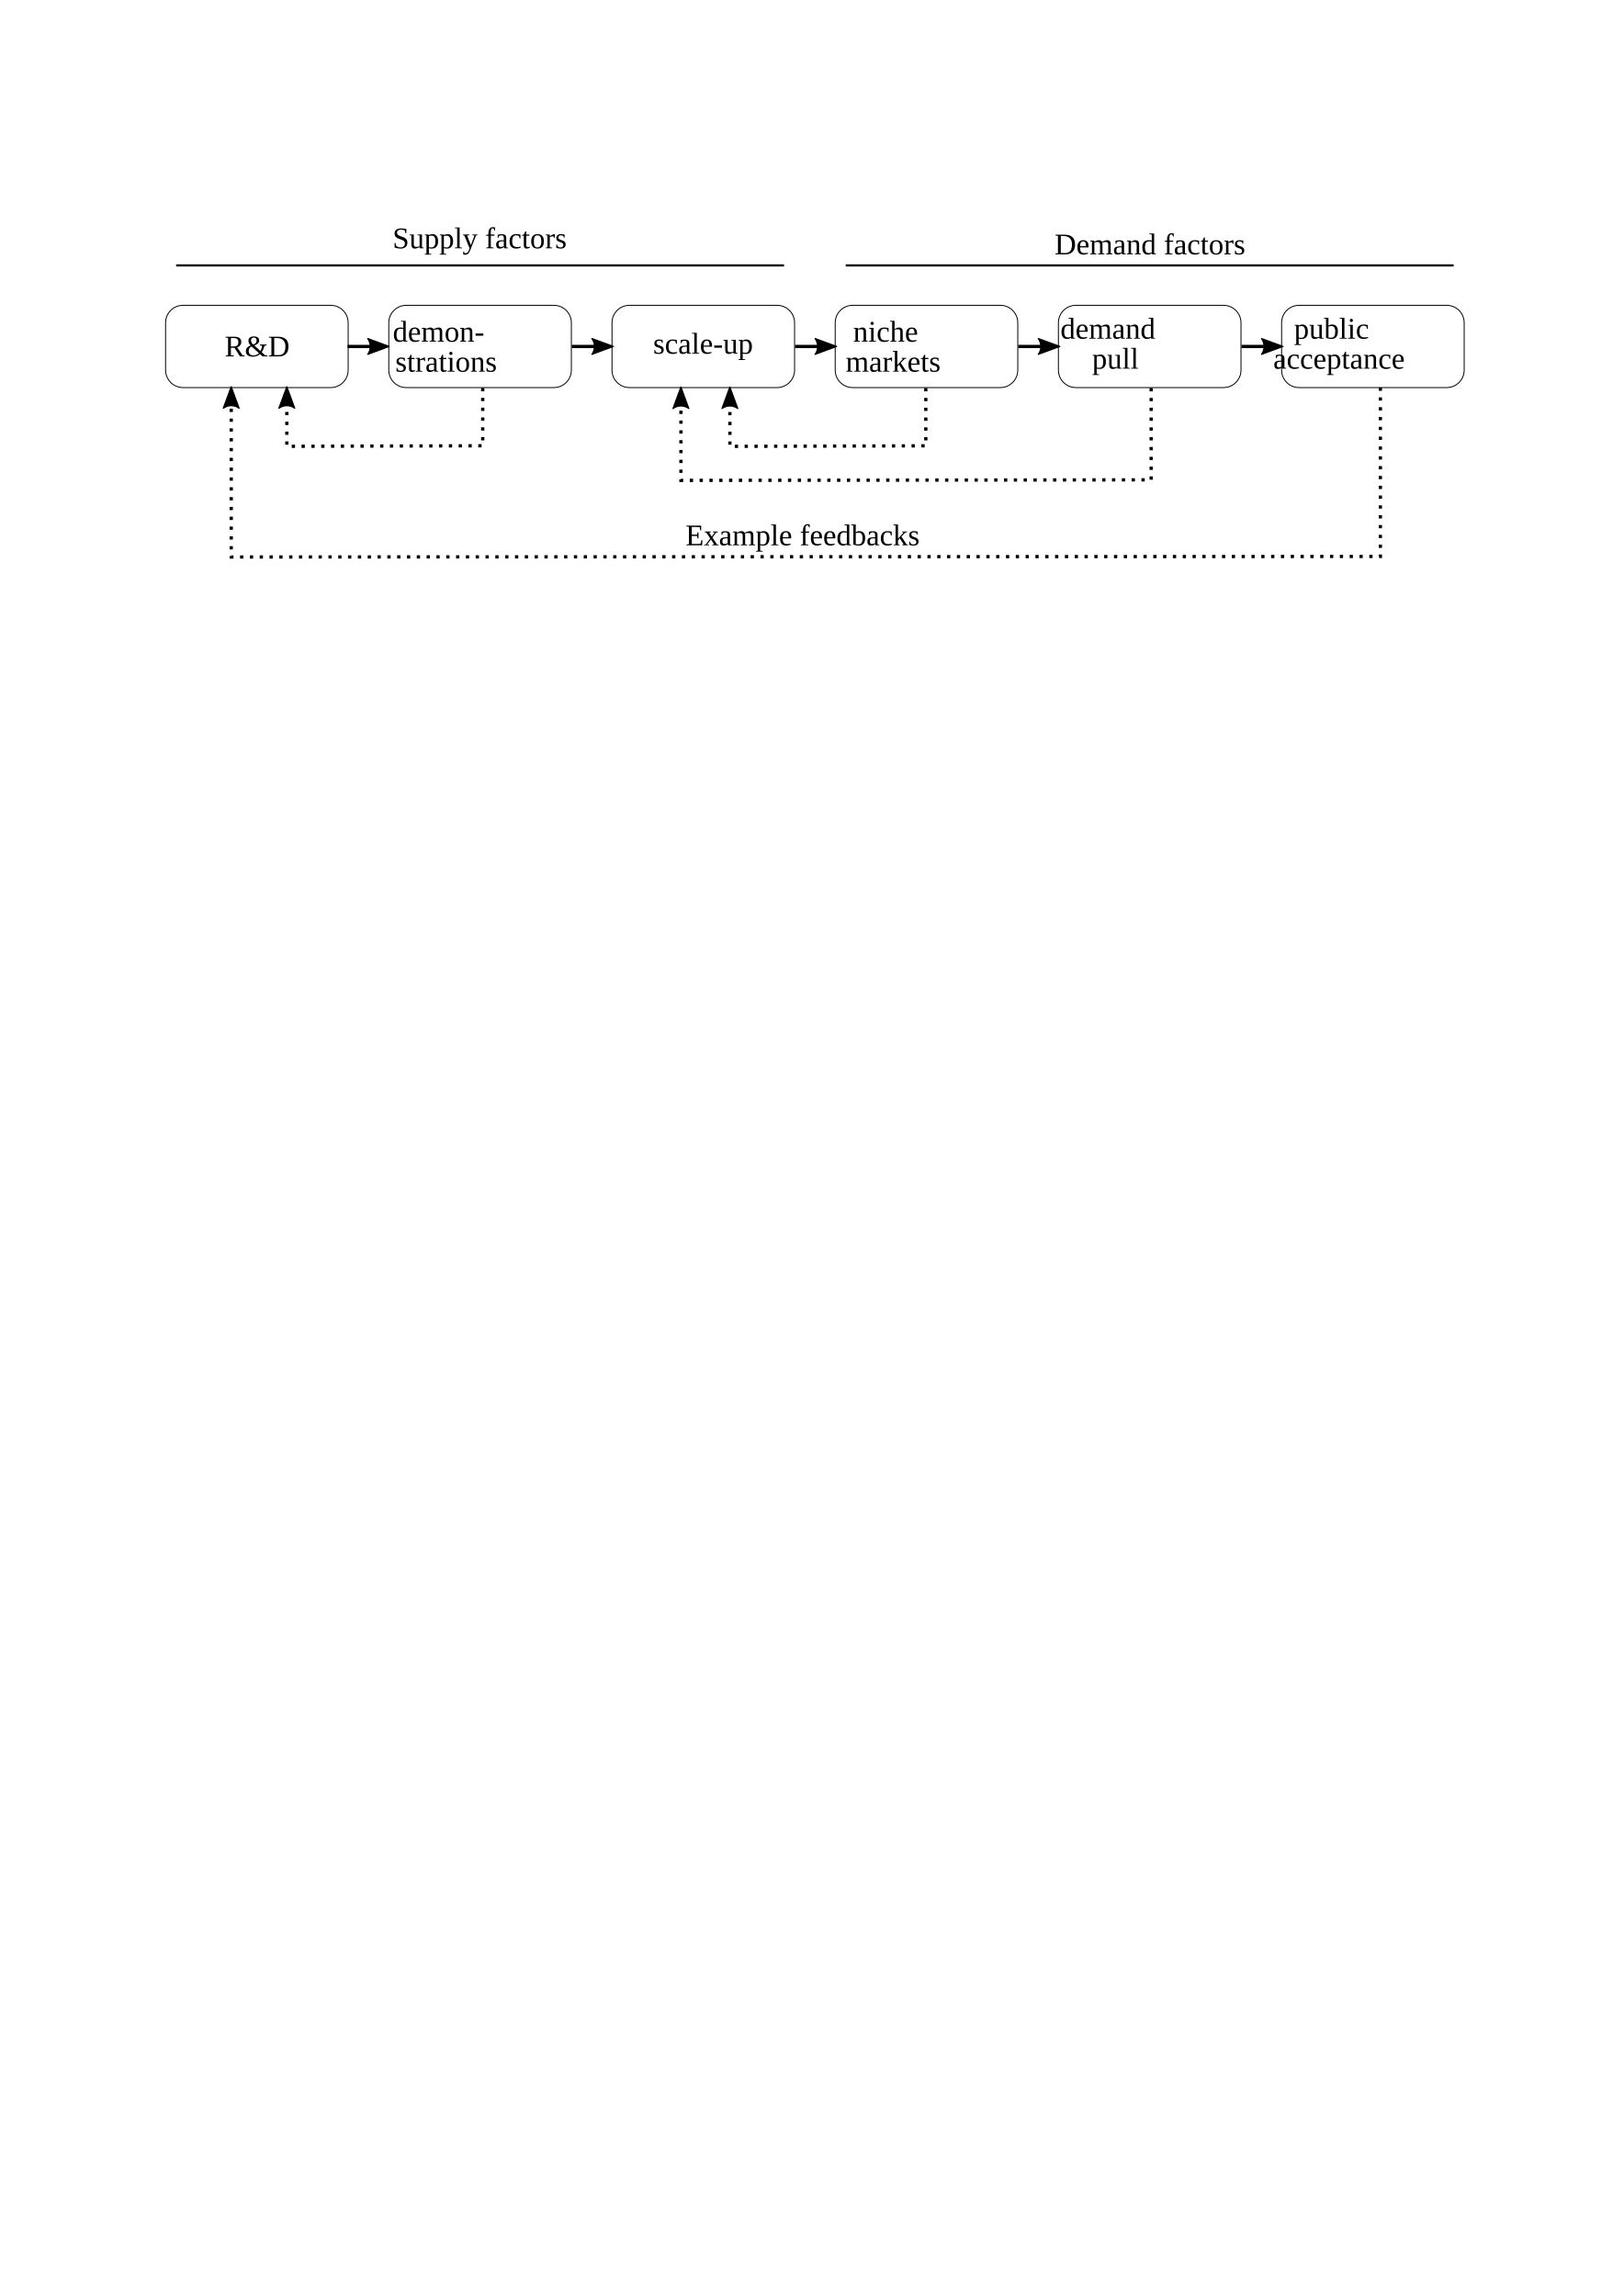
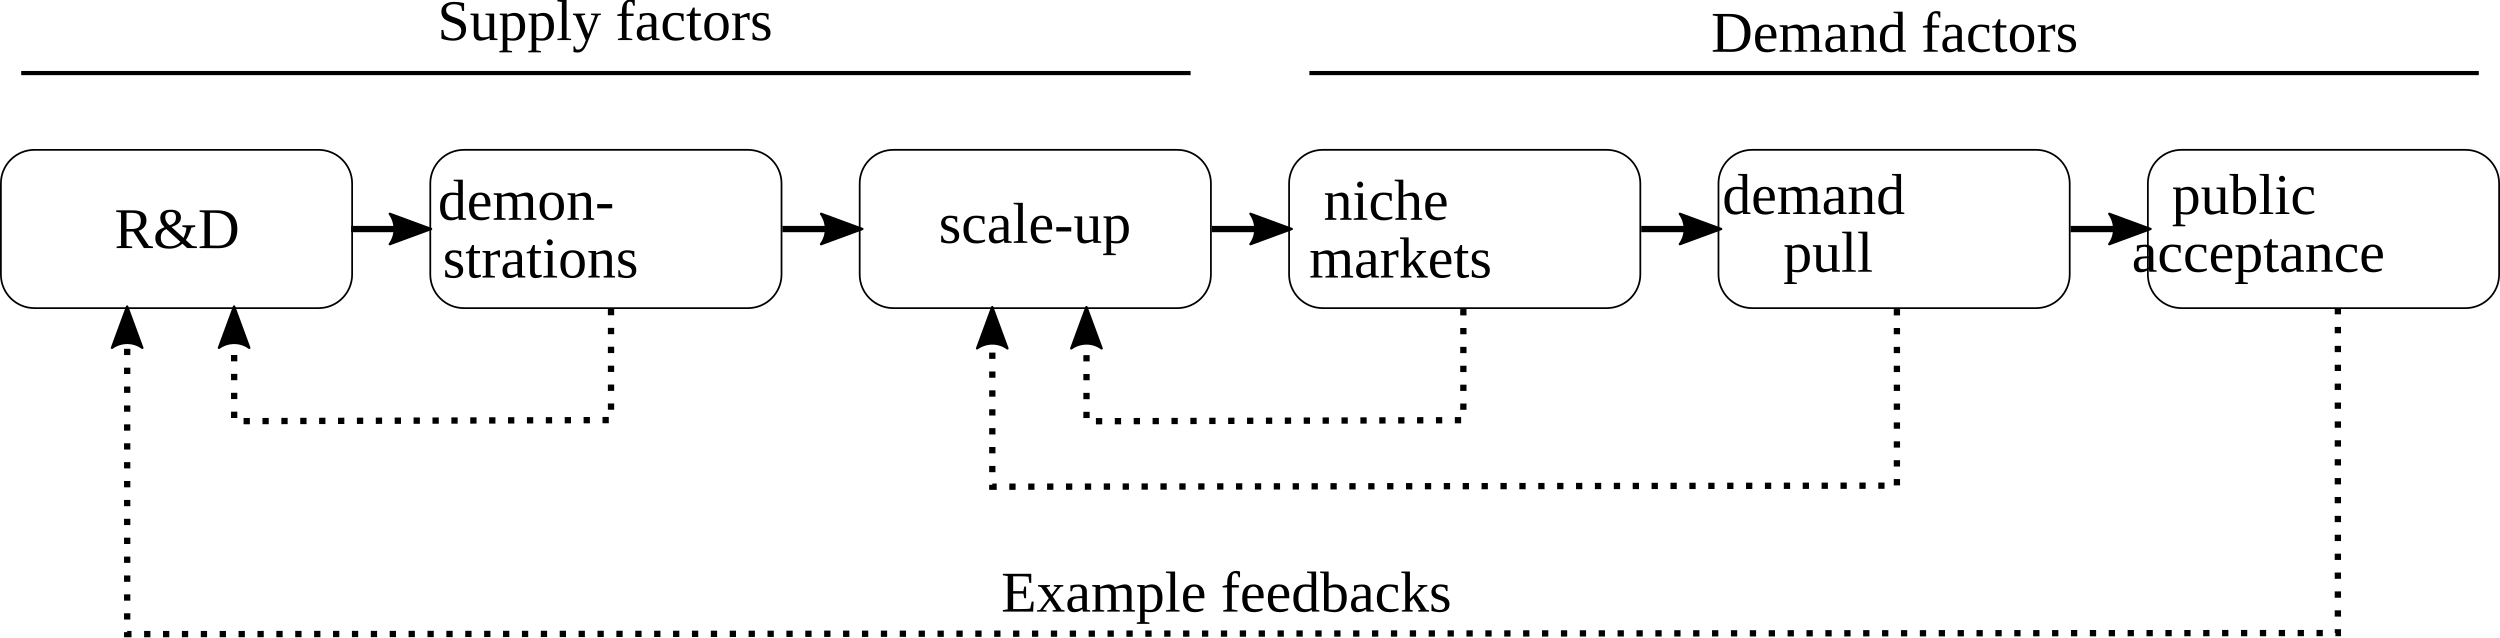
- <svg xmlns="http://www.w3.org/2000/svg" width="210mm" height="297mm" viewBox="0 0 744.094 1052.362" id="svg2" version="1.1">
+ <svg xmlns="http://www.w3.org/2000/svg" width="168.073mm" height="42.843mm" viewBox="0 0 595.534 151.805" id="svg2" version="1.1">
  <defs id="defs4">
    <marker style="overflow:visible" id="marker5501" refX="0" refY="0" orient="auto">
      <path transform="scale(-0.6,-0.6)" d="M 8.719,4.034 -2.207,0.016 8.719,-4.002 c -1.745,2.372 -1.735,5.617 -6e-7,8.035 z" style="fill:#000000;fill-opacity:1;fill-rule:evenodd;stroke:#000000;stroke-width:0.625;stroke-linejoin:round;stroke-opacity:1" id="path5503" />
    </marker>
-     <marker orient="auto" refY="0.0" refX="0.0" id="Arrow2Mend" style="overflow:visible;">
-       <path id="path4305" style="fill-rule:evenodd;stroke-width:0.625;stroke-linejoin:round;stroke:#000000;stroke-opacity:1;fill:#000000;fill-opacity:1" d="M 8.719,4.034 L -2.207,0.016 L 8.719,-4.002 C 6.973,-1.63 6.983,1.616 8.719,4.034 z " transform="scale(0.6) rotate(180) translate(0,0)" />
+     <marker orient="auto" refY="0" refX="0" id="Arrow2Mend" style="overflow:visible">
+       <path id="path4305" style="fill:#000000;fill-opacity:1;fill-rule:evenodd;stroke:#000000;stroke-width:0.625;stroke-linejoin:round;stroke-opacity:1" d="M 8.719,4.034 -2.207,0.016 8.719,-4.002 c -1.745,2.372 -1.735,5.617 -6e-7,8.035 z" transform="scale(-0.6,-0.6)" />
    </marker>
-     <marker orient="auto" refY="0.0" refX="0.0" id="Arrow1Send" style="overflow:visible;">
-       <path id="path4293" d="M 0.0,0.0 L 5.0,-5.0 L -12.5,0.0 L 5.0,5.0 L 0.0,0.0 z " style="fill-rule:evenodd;stroke:#000000;stroke-width:1pt;stroke-opacity:1;fill:#000000;fill-opacity:1" transform="scale(0.2) rotate(180) translate(6,0)" />
+     <marker orient="auto" refY="0" refX="0" id="Arrow1Send" style="overflow:visible">
+       <path id="path4293" d="M 0,0 5,-5 -12.5,0 5,5 0,0 Z" style="fill:#000000;fill-opacity:1;fill-rule:evenodd;stroke:#000000;stroke-width:1pt;stroke-opacity:1" transform="matrix(-0.2,0,0,-0.2,-1.2,0)" />
    </marker>
    <marker orient="auto" refY="0" refX="0" id="Arrow2Mend-5" style="overflow:visible">
      <path id="path4305-0" style="fill:#000000;fill-opacity:1;fill-rule:evenodd;stroke:#000000;stroke-width:0.625;stroke-linejoin:round;stroke-opacity:1" d="M 8.719,4.034 -2.207,0.016 8.719,-4.002 c -1.745,2.372 -1.735,5.617 -6e-7,8.035 z" transform="scale(-0.6,-0.6)" />
    </marker>
    <marker orient="auto" refY="0" refX="0" id="Arrow2Mend-2" style="overflow:visible">
      <path id="path4305-4" style="fill:#000000;fill-opacity:1;fill-rule:evenodd;stroke:#000000;stroke-width:0.625;stroke-linejoin:round;stroke-opacity:1" d="M 8.719,4.034 -2.207,0.016 8.719,-4.002 c -1.745,2.372 -1.735,5.617 -6e-7,8.035 z" transform="scale(-0.6,-0.6)" />
    </marker>
    <marker orient="auto" refY="0" refX="0" id="Arrow2Mend-9" style="overflow:visible">
      <path id="path4305-00" style="fill:#000000;fill-opacity:1;fill-rule:evenodd;stroke:#000000;stroke-width:0.625;stroke-linejoin:round;stroke-opacity:1" d="M 8.719,4.034 -2.207,0.016 8.719,-4.002 c -1.745,2.372 -1.735,5.617 -6e-7,8.035 z" transform="scale(-0.6,-0.6)" />
    </marker>
    <marker orient="auto" refY="0" refX="0" id="Arrow2Mend-4" style="overflow:visible">
      <path id="path4305-6" style="fill:#000000;fill-opacity:1;fill-rule:evenodd;stroke:#000000;stroke-width:0.625;stroke-linejoin:round;stroke-opacity:1" d="M 8.719,4.034 -2.207,0.016 8.719,-4.002 c -1.745,2.372 -1.735,5.617 -6e-7,8.035 z" transform="scale(-0.6,-0.6)" />
    </marker>
    <marker style="overflow:visible" id="marker5501-5" refX="0" refY="0" orient="auto">
      <path transform="scale(-0.6,-0.6)" d="M 8.719,4.034 -2.207,0.016 8.719,-4.002 c -1.745,2.372 -1.735,5.617 -6e-7,8.035 z" style="fill:#000000;fill-opacity:1;fill-rule:evenodd;stroke:#000000;stroke-width:0.625;stroke-linejoin:round;stroke-opacity:1" id="path5503-1" />
    </marker>
    <marker style="overflow:visible" id="marker5501-3" refX="0" refY="0" orient="auto">
      <path transform="scale(-0.6,-0.6)" d="M 8.719,4.034 -2.207,0.016 8.719,-4.002 c -1.745,2.372 -1.735,5.617 -6e-7,8.035 z" style="fill:#000000;fill-opacity:1;fill-rule:evenodd;stroke:#000000;stroke-width:0.625;stroke-linejoin:round;stroke-opacity:1" id="path5503-4" />
    </marker>
    <marker style="overflow:visible" id="marker5501-5-0" refX="0" refY="0" orient="auto">
      <path transform="scale(-0.6,-0.6)" d="M 8.719,4.034 -2.207,0.016 8.719,-4.002 c -1.745,2.372 -1.735,5.617 -6e-7,8.035 z" style="fill:#000000;fill-opacity:1;fill-rule:evenodd;stroke:#000000;stroke-width:0.625;stroke-linejoin:round;stroke-opacity:1" id="path5503-1-9" />
    </marker>
  </defs>
-   <g id="layer1">
+   <g id="layer1" transform="translate(-75.67115,-104.2437)">
    <g id="g4484">
-       <rect ry="8.008" y="139.94" x="75.882" height="37.702" width="83.671" id="rect4136" style="color:#000000;clip-rule:nonzero;display:inline;overflow:visible;visibility:visible;opacity:1;isolation:auto;mix-blend-mode:normal;color-interpolation:sRGB;color-interpolation-filters:linearRGB;solid-color:#000000;solid-opacity:1;fill:none;fill-opacity:1;fill-rule:nonzero;stroke:#000000;stroke-width:0.421;stroke-miterlimit:10;stroke-dasharray:none;stroke-dashoffset:0;stroke-opacity:1;color-rendering:auto;image-rendering:auto;shape-rendering:auto;text-rendering:auto;enable-background:accumulate" />
+       <rect ry="8.008" y="139.94" x="75.882" height="37.702" width="83.671" id="rect4136" style="color:#000000;clip-rule:nonzero;display:inline;overflow:visible;visibility:visible;opacity:1;isolation:auto;mix-blend-mode:normal;color-interpolation:sRGB;color-interpolation-filters:linearRGB;solid-color:#000000;solid-opacity:1;fill:none;fill-opacity:1;fill-rule:nonzero;stroke:#000000;stroke-width:0.421;stroke-miterlimit:10;stroke-dasharray:none;stroke-dashoffset:0;stroke-opacity:1;color-rendering:auto;image-rendering:auto;shape-rendering:auto;text-rendering:auto;enable-background:accumulate" rx="8.008" />
      <text id="text4138" y="163.343" x="102.96" style="font-style:normal;font-variant:normal;font-weight:normal;font-stretch:normal;font-size:13.75px;line-height:100%;font-family:'Times New Roman';-inkscape-font-specification:'Times New Roman, Normal';text-align:start;letter-spacing:0px;word-spacing:0px;writing-mode:lr-tb;text-anchor:start;fill:#000000;fill-opacity:1;stroke:none;stroke-width:1px;stroke-linecap:butt;stroke-linejoin:miter;stroke-opacity:1" xml:space="preserve">
        <tspan y="163.343" x="102.96" id="tspan4140">R&amp;D</tspan>
      </text>
      <g transform="translate(6.714298,0.7143022)" id="g4819">
-         <rect style="color:#000000;clip-rule:nonzero;display:inline;overflow:visible;visibility:visible;opacity:1;isolation:auto;mix-blend-mode:normal;color-interpolation:sRGB;color-interpolation-filters:linearRGB;solid-color:#000000;solid-opacity:1;fill:none;fill-opacity:1;fill-rule:nonzero;stroke:#000000;stroke-width:0.421;stroke-miterlimit:10;stroke-dasharray:none;stroke-dashoffset:0;stroke-opacity:1;color-rendering:auto;image-rendering:auto;shape-rendering:auto;text-rendering:auto;enable-background:accumulate" id="rect4136-9" width="83.671" height="37.702" x="171.456" y="139.225" ry="8.008" />
+         <rect style="color:#000000;clip-rule:nonzero;display:inline;overflow:visible;visibility:visible;opacity:1;isolation:auto;mix-blend-mode:normal;color-interpolation:sRGB;color-interpolation-filters:linearRGB;solid-color:#000000;solid-opacity:1;fill:none;fill-opacity:1;fill-rule:nonzero;stroke:#000000;stroke-width:0.421;stroke-miterlimit:10;stroke-dasharray:none;stroke-dashoffset:0;stroke-opacity:1;color-rendering:auto;image-rendering:auto;shape-rendering:auto;text-rendering:auto;enable-background:accumulate" id="rect4136-9" width="83.671" height="37.702" x="171.456" y="139.225" ry="8.008" rx="8.008" />
        <text xml:space="preserve" style="font-style:normal;font-variant:normal;font-weight:normal;font-stretch:normal;font-size:13.75px;line-height:100%;font-family:'Times New Roman';-inkscape-font-specification:'Times New Roman, Normal';text-align:center;letter-spacing:0px;word-spacing:0px;writing-mode:lr-tb;text-anchor:middle;fill:#000000;fill-opacity:1;stroke:none;stroke-width:1px;stroke-linecap:butt;stroke-linejoin:miter;stroke-opacity:1" x="213.194" y="155.881" id="text4138-8">
          <tspan id="tspan4140-4" x="213.194" y="155.881">demon-</tspan>
          <tspan x="213.194" y="169.631" id="tspan4264">strations</tspan>
        </text>
      </g>
      <g transform="translate(13.42859,0.7143022)" id="g4825">
-         <rect style="color:#000000;clip-rule:nonzero;display:inline;overflow:visible;visibility:visible;opacity:1;isolation:auto;mix-blend-mode:normal;color-interpolation:sRGB;color-interpolation-filters:linearRGB;solid-color:#000000;solid-opacity:1;fill:none;fill-opacity:1;fill-rule:nonzero;stroke:#000000;stroke-width:0.421;stroke-miterlimit:10;stroke-dasharray:none;stroke-dashoffset:0;stroke-opacity:1;color-rendering:auto;image-rendering:auto;shape-rendering:auto;text-rendering:auto;enable-background:accumulate" id="rect4136-9-8" width="83.671" height="37.702" x="267.03" y="139.225" ry="8.008" />
+         <rect style="color:#000000;clip-rule:nonzero;display:inline;overflow:visible;visibility:visible;opacity:1;isolation:auto;mix-blend-mode:normal;color-interpolation:sRGB;color-interpolation-filters:linearRGB;solid-color:#000000;solid-opacity:1;fill:none;fill-opacity:1;fill-rule:nonzero;stroke:#000000;stroke-width:0.421;stroke-miterlimit:10;stroke-dasharray:none;stroke-dashoffset:0;stroke-opacity:1;color-rendering:auto;image-rendering:auto;shape-rendering:auto;text-rendering:auto;enable-background:accumulate" id="rect4136-9-8" width="83.671" height="37.702" x="267.03" y="139.225" ry="8.008" rx="8.008" />
        <text xml:space="preserve" style="font-style:normal;font-variant:normal;font-weight:normal;font-stretch:normal;font-size:13.75px;line-height:100%;font-family:'Times New Roman';-inkscape-font-specification:'Times New Roman, Normal';text-align:start;letter-spacing:0px;word-spacing:0px;writing-mode:lr-tb;text-anchor:start;fill:#000000;fill-opacity:1;stroke:none;stroke-width:1px;stroke-linecap:butt;stroke-linejoin:miter;stroke-opacity:1" x="285.87" y="161.38" id="text4138-8-3">
          <tspan id="tspan4140-4-3" x="285.87" y="161.38">scale-up</tspan>
        </text>
      </g>
      <g transform="translate(20.14289,0.7143022)" id="g4830">
-         <rect style="color:#000000;clip-rule:nonzero;display:inline;overflow:visible;visibility:visible;opacity:1;isolation:auto;mix-blend-mode:normal;color-interpolation:sRGB;color-interpolation-filters:linearRGB;solid-color:#000000;solid-opacity:1;fill:none;fill-opacity:1;fill-rule:nonzero;stroke:#000000;stroke-width:0.421;stroke-miterlimit:10;stroke-dasharray:none;stroke-dashoffset:0;stroke-opacity:1;color-rendering:auto;image-rendering:auto;shape-rendering:auto;text-rendering:auto;enable-background:accumulate" id="rect4136-9-8-2" width="83.671" height="37.702" x="362.604" y="139.225" ry="8.008" />
+         <rect style="color:#000000;clip-rule:nonzero;display:inline;overflow:visible;visibility:visible;opacity:1;isolation:auto;mix-blend-mode:normal;color-interpolation:sRGB;color-interpolation-filters:linearRGB;solid-color:#000000;solid-opacity:1;fill:none;fill-opacity:1;fill-rule:nonzero;stroke:#000000;stroke-width:0.421;stroke-miterlimit:10;stroke-dasharray:none;stroke-dashoffset:0;stroke-opacity:1;color-rendering:auto;image-rendering:auto;shape-rendering:auto;text-rendering:auto;enable-background:accumulate" id="rect4136-9-8-2" width="83.671" height="37.702" x="362.604" y="139.225" ry="8.008" rx="8.008" />
        <text xml:space="preserve" style="font-style:normal;font-variant:normal;font-weight:normal;font-stretch:normal;font-size:13.75px;line-height:100%;font-family:'Times New Roman';-inkscape-font-specification:'Times New Roman, Normal';text-align:center;letter-spacing:0px;word-spacing:0px;writing-mode:lr-tb;text-anchor:middle;fill:#000000;fill-opacity:1;stroke:none;stroke-width:1px;stroke-linecap:butt;stroke-linejoin:miter;stroke-opacity:1" x="404.621" y="155.881" id="text4138-8-3-7">
          <tspan id="tspan4268" x="404.621" y="155.881">niche</tspan>
          <tspan id="tspan4270" x="404.621" y="169.631">markets</tspan>
        </text>
      </g>
      <g transform="translate(26.85718,0.7143022)" id="g4836">
-         <rect style="color:#000000;clip-rule:nonzero;display:inline;overflow:visible;visibility:visible;opacity:1;isolation:auto;mix-blend-mode:normal;color-interpolation:sRGB;color-interpolation-filters:linearRGB;solid-color:#000000;solid-opacity:1;fill:none;fill-opacity:1;fill-rule:nonzero;stroke:#000000;stroke-width:0.421;stroke-miterlimit:10;stroke-dasharray:none;stroke-dashoffset:0;stroke-opacity:1;color-rendering:auto;image-rendering:auto;shape-rendering:auto;text-rendering:auto;enable-background:accumulate" id="rect4136-9-8-2-8" width="83.671" height="37.702" x="458.178" y="139.225" ry="8.008" />
+         <rect style="color:#000000;clip-rule:nonzero;display:inline;overflow:visible;visibility:visible;opacity:1;isolation:auto;mix-blend-mode:normal;color-interpolation:sRGB;color-interpolation-filters:linearRGB;solid-color:#000000;solid-opacity:1;fill:none;fill-opacity:1;fill-rule:nonzero;stroke:#000000;stroke-width:0.421;stroke-miterlimit:10;stroke-dasharray:none;stroke-dashoffset:0;stroke-opacity:1;color-rendering:auto;image-rendering:auto;shape-rendering:auto;text-rendering:auto;enable-background:accumulate" id="rect4136-9-8-2-8" width="83.671" height="37.702" x="458.178" y="139.225" ry="8.008" rx="8.008" />
        <text xml:space="preserve" style="font-style:normal;font-variant:normal;font-weight:normal;font-stretch:normal;font-size:13.75px;line-height:100%;font-family:'Times New Roman';-inkscape-font-specification:'Times New Roman, Normal';text-align:start;letter-spacing:0px;word-spacing:0px;writing-mode:lr-tb;text-anchor:start;fill:#000000;fill-opacity:1;stroke:none;stroke-width:1px;stroke-linecap:butt;stroke-linejoin:miter;stroke-opacity:1" x="499.768" y="154.505" id="text4138-8-3-7-5">
          <tspan x="499.768" y="154.505" id="tspan4216-9" style="font-style:normal;font-variant:normal;font-weight:normal;font-stretch:normal;font-size:13.75px;line-height:100%;font-family:'Times New Roman';-inkscape-font-specification:'Times New Roman, Normal';text-align:center;writing-mode:lr-tb;text-anchor:middle">demand</tspan>
          <tspan x="499.768" y="168.255" id="tspan4266" style="font-style:normal;font-variant:normal;font-weight:normal;font-stretch:normal;font-size:13.75px;line-height:100%;font-family:'Times New Roman';-inkscape-font-specification:'Times New Roman, Normal';text-align:center;writing-mode:lr-tb;text-anchor:middle">pull</tspan>
        </text>
      </g>
      <g transform="translate(33.57144,0.7143022)" id="g4842">
-         <rect style="color:#000000;clip-rule:nonzero;display:inline;overflow:visible;visibility:visible;opacity:1;isolation:auto;mix-blend-mode:normal;color-interpolation:sRGB;color-interpolation-filters:linearRGB;solid-color:#000000;solid-opacity:1;fill:none;fill-opacity:1;fill-rule:nonzero;stroke:#000000;stroke-width:0.421;stroke-miterlimit:10;stroke-dasharray:none;stroke-dashoffset:0;stroke-opacity:1;color-rendering:auto;image-rendering:auto;shape-rendering:auto;text-rendering:auto;enable-background:accumulate" id="rect4136-9-8-2-8-9" width="83.671" height="37.702" x="553.752" y="139.225" ry="8.008" />
+         <rect style="color:#000000;clip-rule:nonzero;display:inline;overflow:visible;visibility:visible;opacity:1;isolation:auto;mix-blend-mode:normal;color-interpolation:sRGB;color-interpolation-filters:linearRGB;solid-color:#000000;solid-opacity:1;fill:none;fill-opacity:1;fill-rule:nonzero;stroke:#000000;stroke-width:0.421;stroke-miterlimit:10;stroke-dasharray:none;stroke-dashoffset:0;stroke-opacity:1;color-rendering:auto;image-rendering:auto;shape-rendering:auto;text-rendering:auto;enable-background:accumulate" id="rect4136-9-8-2-8-9" width="83.671" height="37.702" x="553.752" y="139.225" ry="8.008" rx="8.008" />
        <text xml:space="preserve" style="font-style:normal;font-variant:normal;font-weight:normal;font-stretch:normal;font-size:13.75px;line-height:100%;font-family:'Times New Roman';-inkscape-font-specification:'Times New Roman, Normal';text-align:center;letter-spacing:0px;word-spacing:0px;writing-mode:lr-tb;text-anchor:middle;fill:#000000;fill-opacity:1;stroke:none;stroke-width:1px;stroke-linecap:butt;stroke-linejoin:miter;stroke-opacity:1" x="595.534" y="154.505" id="text4138-8-3-7-5-6">
          <tspan x="595.534" y="154.505" id="tspan4216-9-8">public</tspan>
          <tspan x="595.534" y="168.255" id="tspan4262">acceptance</tspan>
        </text>
      </g>
-       <path id="path4272" d="m 159.314,158.805 17.054,0" style="fill:none;fill-rule:evenodd;stroke:#000000;stroke-width:1.5;stroke-linecap:butt;stroke-linejoin:miter;stroke-miterlimit:4;stroke-dasharray:none;stroke-opacity:1;marker-end:url(#Arrow2Mend);marker-mid:" />
-       <path id="path4272-4" d="m 262.052,158.805 17.054,0" style="fill:none;fill-rule:evenodd;stroke:#000000;stroke-width:1.5;stroke-linecap:butt;stroke-linejoin:miter;stroke-miterlimit:4;stroke-dasharray:none;stroke-opacity:1;marker-end:url(#Arrow2Mend-5);marker-mid:" />
-       <path id="path4272-6" d="m 466.628,158.805 17.054,0" style="fill:none;fill-rule:evenodd;stroke:#000000;stroke-width:1.5;stroke-linecap:butt;stroke-linejoin:miter;stroke-miterlimit:4;stroke-dasharray:none;stroke-opacity:1;marker-end:url(#Arrow2Mend-2);marker-mid:" />
-       <path id="path4272-3" d="m 568.917,158.805 17.054,0" style="fill:none;fill-rule:evenodd;stroke:#000000;stroke-width:1.5;stroke-linecap:butt;stroke-linejoin:miter;stroke-miterlimit:4;stroke-dasharray:none;stroke-opacity:1;marker-end:url(#Arrow2Mend-9);marker-mid:" />
-       <path id="path4272-5" d="m 364.34,158.805 17.054,0" style="fill:none;fill-rule:evenodd;stroke:#000000;stroke-width:1.5;stroke-linecap:butt;stroke-linejoin:miter;stroke-miterlimit:4;stroke-dasharray:none;stroke-opacity:1;marker-end:url(#Arrow2Mend-4);marker-mid:" />
+       <path id="path4272" d="m 159.314,158.805 17.054,0" style="fill:none;fill-rule:evenodd;stroke:#000000;stroke-width:1.5;stroke-linecap:butt;stroke-linejoin:miter;stroke-miterlimit:4;stroke-dasharray:none;stroke-opacity:1;marker-end:url(#Arrow2Mend)" />
+       <path id="path4272-4" d="m 262.052,158.805 17.054,0" style="fill:none;fill-rule:evenodd;stroke:#000000;stroke-width:1.5;stroke-linecap:butt;stroke-linejoin:miter;stroke-miterlimit:4;stroke-dasharray:none;stroke-opacity:1;marker-end:url(#Arrow2Mend-5)" />
+       <path id="path4272-6" d="m 466.628,158.805 17.054,0" style="fill:none;fill-rule:evenodd;stroke:#000000;stroke-width:1.5;stroke-linecap:butt;stroke-linejoin:miter;stroke-miterlimit:4;stroke-dasharray:none;stroke-opacity:1;marker-end:url(#Arrow2Mend-2)" />
+       <path id="path4272-3" d="m 568.917,158.805 17.054,0" style="fill:none;fill-rule:evenodd;stroke:#000000;stroke-width:1.5;stroke-linecap:butt;stroke-linejoin:miter;stroke-miterlimit:4;stroke-dasharray:none;stroke-opacity:1;marker-end:url(#Arrow2Mend-9)" />
+       <path id="path4272-5" d="m 364.34,158.805 17.054,0" style="fill:none;fill-rule:evenodd;stroke:#000000;stroke-width:1.5;stroke-linecap:butt;stroke-linejoin:miter;stroke-miterlimit:4;stroke-dasharray:none;stroke-opacity:1;marker-end:url(#Arrow2Mend-4)" />
      <path id="path5432" d="m 80.72,121.648 278.571,0" style="fill:none;fill-rule:evenodd;stroke:#000000;stroke-width:1px;stroke-linecap:butt;stroke-linejoin:miter;stroke-opacity:1" />
      <path id="path5432-0" d="m 387.585,121.648 278.571,0" style="fill:none;fill-rule:evenodd;stroke:#000000;stroke-width:1px;stroke-linecap:butt;stroke-linejoin:miter;stroke-opacity:1" />
      <text id="text5485" y="113.791" x="179.894" style="font-style:normal;font-variant:normal;font-weight:normal;font-stretch:normal;font-size:13.75px;line-height:100%;font-family:'Times New Roman';-inkscape-font-specification:'Times New Roman, Normal';text-align:start;letter-spacing:0px;word-spacing:0px;writing-mode:lr-tb;text-anchor:start;fill:#000000;fill-opacity:1;stroke:none;stroke-width:1px;stroke-linecap:butt;stroke-linejoin:miter;stroke-opacity:1" xml:space="preserve">
        <tspan y="113.791" x="179.894" id="tspan5487">Supply factors</tspan>
      </text>
      <text id="text5489" y="116.57" x="483.284" style="font-style:normal;font-variant:normal;font-weight:normal;font-stretch:normal;font-size:13.75px;line-height:100%;font-family:'Times New Roman';-inkscape-font-specification:'Times New Roman, Normal';text-align:start;letter-spacing:0px;word-spacing:0px;writing-mode:lr-tb;text-anchor:start;fill:#000000;fill-opacity:1;stroke:none;stroke-width:1px;stroke-linecap:butt;stroke-linejoin:miter;stroke-opacity:1" xml:space="preserve">
        <tspan y="116.57" x="483.284" id="tspan5491">Demand factors</tspan>
      </text>
-       <path id="path5493" d="m 424.264,177.871 0,26.468 -89.773,0.253 0,-25.206" style="fill:none;fill-rule:evenodd;stroke:#000000;stroke-width:1.5;stroke-linecap:butt;stroke-linejoin:miter;stroke-miterlimit:4;stroke-dasharray:1.5, 3;stroke-dashoffset:0;stroke-opacity:1;marker-end:url(#marker5501);marker-mid:" />
-       <path id="path5493-8" d="m 527.54,177.871 0,42.06 -215.487,0.253 0,-40.797" style="fill:none;fill-rule:evenodd;stroke:#000000;stroke-width:1.5;stroke-linecap:butt;stroke-linejoin:miter;stroke-miterlimit:4;stroke-dasharray:1.5, 3;stroke-dashoffset:0;stroke-opacity:1;marker-end:url(#marker5501-5);marker-mid:" />
-       <path id="path5493-4" d="m 221.224,177.847 0,26.468 -89.773,0.253 0,-25.315" style="fill:none;fill-rule:evenodd;stroke:#000000;stroke-width:1.5;stroke-linecap:butt;stroke-linejoin:miter;stroke-miterlimit:4;stroke-dasharray:1.5, 3;stroke-dashoffset:0;stroke-opacity:1;marker-end:url(#marker5501-3);marker-mid:" />
-       <path id="path5493-8-8" d="m 632.583,177.628 0,77.417 -526.614,0.253 0,-76.045" style="fill:none;fill-rule:evenodd;stroke:#000000;stroke-width:1.5;stroke-linecap:butt;stroke-linejoin:miter;stroke-miterlimit:4;stroke-dasharray:1.5, 3;stroke-dashoffset:0;stroke-opacity:1;marker-end:url(#marker5501-5-0);marker-mid:" />
+       <path id="path5493" d="m 424.264,177.871 0,26.468 -89.773,0.253 0,-25.206" style="fill:none;fill-rule:evenodd;stroke:#000000;stroke-width:1.5;stroke-linecap:butt;stroke-linejoin:miter;stroke-miterlimit:4;stroke-dasharray:1.5, 3;stroke-dashoffset:0;stroke-opacity:1;marker-end:url(#marker5501)" />
+       <path id="path5493-8" d="m 527.54,177.871 0,42.06 -215.487,0.253 0,-40.797" style="fill:none;fill-rule:evenodd;stroke:#000000;stroke-width:1.5;stroke-linecap:butt;stroke-linejoin:miter;stroke-miterlimit:4;stroke-dasharray:1.5, 3;stroke-dashoffset:0;stroke-opacity:1;marker-end:url(#marker5501-5)" />
+       <path id="path5493-4" d="m 221.224,177.847 0,26.468 -89.773,0.253 0,-25.315" style="fill:none;fill-rule:evenodd;stroke:#000000;stroke-width:1.5;stroke-linecap:butt;stroke-linejoin:miter;stroke-miterlimit:4;stroke-dasharray:1.5, 3;stroke-dashoffset:0;stroke-opacity:1;marker-end:url(#marker5501-3)" />
+       <path id="path5493-8-8" d="m 632.583,177.628 0,77.417 -526.614,0.253 0,-76.045" style="fill:none;fill-rule:evenodd;stroke:#000000;stroke-width:1.5;stroke-linecap:butt;stroke-linejoin:miter;stroke-miterlimit:4;stroke-dasharray:1.5, 3;stroke-dashoffset:0;stroke-opacity:1;marker-end:url(#marker5501-5-0)" />
      <text id="text7032" y="249.934" x="314.176" style="font-style:normal;font-variant:normal;font-weight:normal;font-stretch:normal;font-size:13.75px;line-height:100%;font-family:'Times New Roman';-inkscape-font-specification:'Times New Roman, Normal';text-align:start;letter-spacing:0px;word-spacing:0px;writing-mode:lr-tb;text-anchor:start;fill:#000000;fill-opacity:1;stroke:none;stroke-width:1px;stroke-linecap:butt;stroke-linejoin:miter;stroke-opacity:1" xml:space="preserve">
        <tspan y="249.934" x="314.176" id="tspan7034">Example feedbacks</tspan>
      </text>
    </g>
  </g>
</svg>
